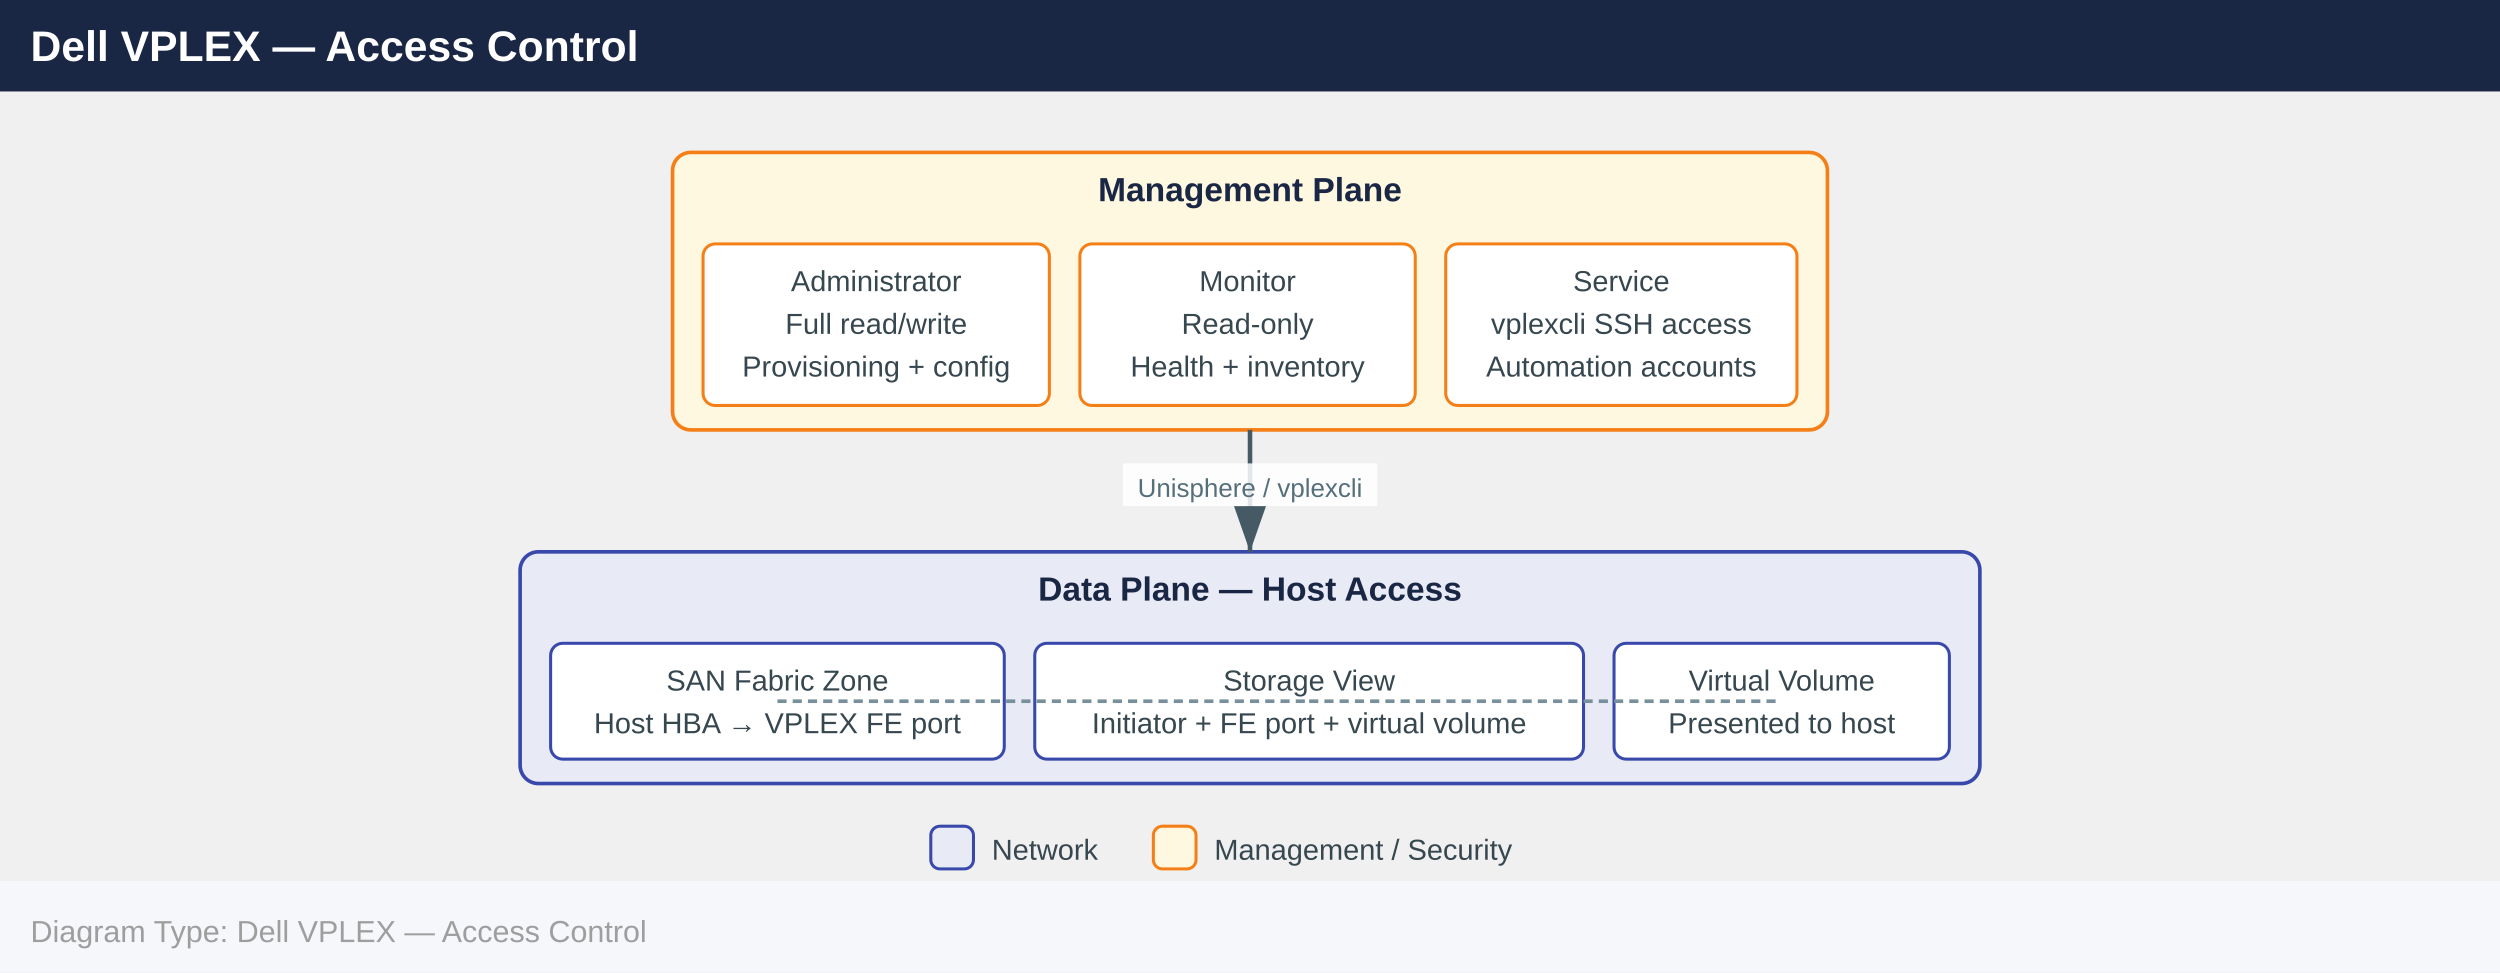
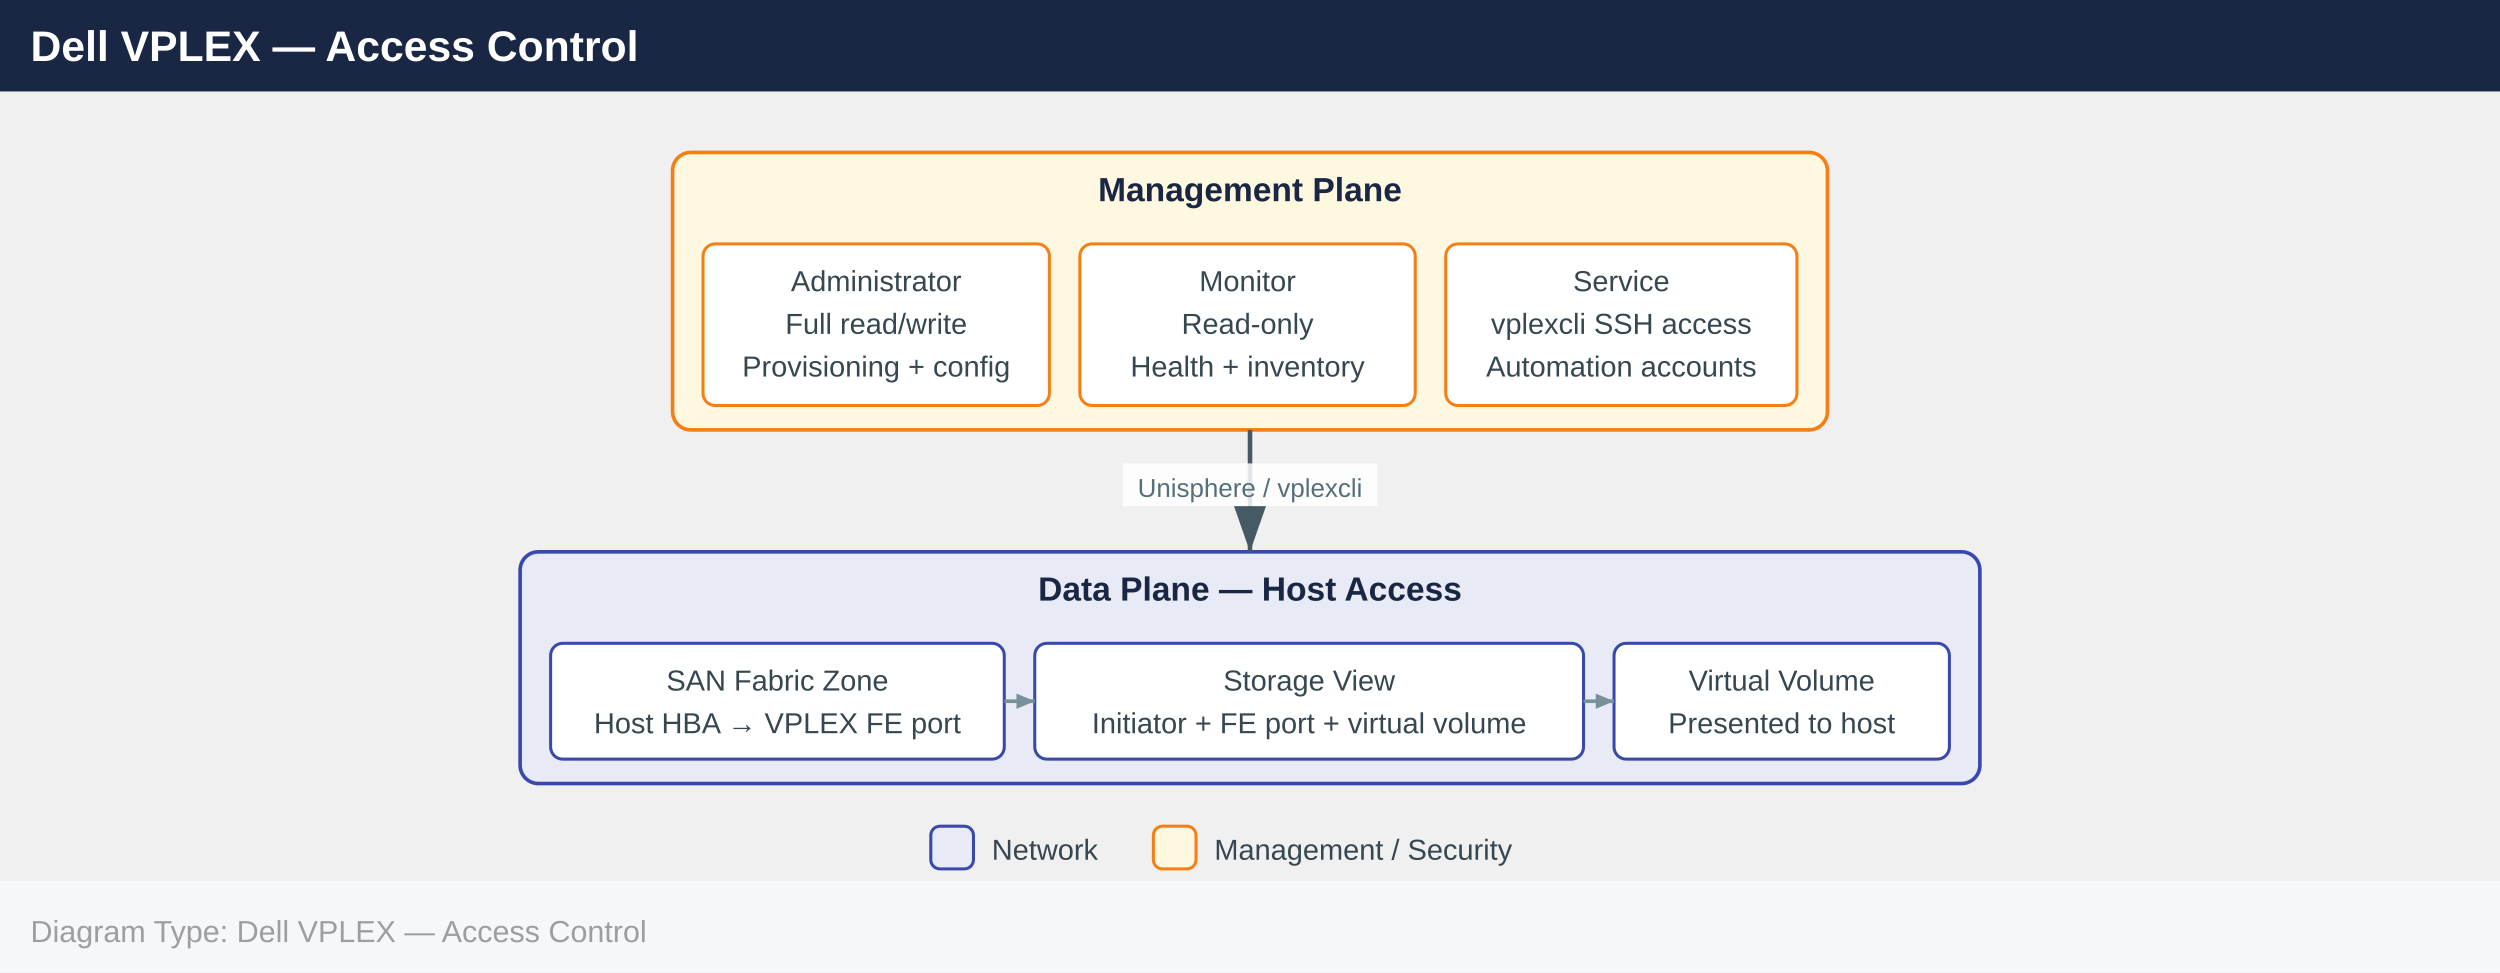
<svg xmlns="http://www.w3.org/2000/svg" width="820" height="319" viewBox="0 0 820 319">
  <defs>
+     <marker id="arrowsm" markerWidth="6" markerHeight="5" refX="6" refY="2.5" orient="auto" markerUnits="userSpaceOnUse">
+       <polygon points="0 0, 6 2.5, 0 5" fill="#78909c" />
+     </marker>
    <marker id="arrowhead" markerWidth="10" markerHeight="7" refX="10" refY="3.5" orient="auto">
      <polygon points="0 0, 10 3.5, 0 7" fill="#455a64" />
    </marker>
  </defs>
  <rect x="0" y="0" width="820" height="30" fill="#1a2744" />
  <text x="10" y="20" font-family="Arial,Helvetica,sans-serif" font-size="14" font-weight="bold" fill="#ffffff">Dell VPLEX — Access Control</text>
  <rect x="220.6" y="50.0" width="378.8" height="91.0" rx="6" fill="#fff8e1" stroke="#f57f17" stroke-width="1.2" />
  <text x="410.0" y="66.0" text-anchor="middle" font-family="Arial,Helvetica,sans-serif" font-size="11" font-weight="700" fill="#1a2744">Management Plane</text>
  <rect x="230.6" y="80.0" width="113.6" height="53.0" rx="4" fill="#ffffff" stroke="#f57f17" stroke-width="1" />
  <text x="287.4" y="95.5" text-anchor="middle" font-family="Arial,Helvetica,sans-serif" font-size="9.5" fill="#37474f">Administrator</text>
  <text x="287.4" y="109.5" text-anchor="middle" font-family="Arial,Helvetica,sans-serif" font-size="9.5" fill="#37474f">Full read/write</text>
  <text x="287.4" y="123.5" text-anchor="middle" font-family="Arial,Helvetica,sans-serif" font-size="9.5" fill="#37474f">Provisioning + config</text>
  <rect x="354.2" y="80.0" width="110.0" height="53.0" rx="4" fill="#ffffff" stroke="#f57f17" stroke-width="1" />
  <text x="409.2" y="95.5" text-anchor="middle" font-family="Arial,Helvetica,sans-serif" font-size="9.5" fill="#37474f">Monitor</text>
  <text x="409.2" y="109.5" text-anchor="middle" font-family="Arial,Helvetica,sans-serif" font-size="9.5" fill="#37474f">Read-only</text>
  <text x="409.2" y="123.5" text-anchor="middle" font-family="Arial,Helvetica,sans-serif" font-size="9.5" fill="#37474f">Health + inventory</text>
  <rect x="474.2" y="80.0" width="115.2" height="53.0" rx="4" fill="#ffffff" stroke="#f57f17" stroke-width="1" />
  <text x="531.8" y="95.5" text-anchor="middle" font-family="Arial,Helvetica,sans-serif" font-size="9.5" fill="#37474f">Service</text>
  <text x="531.8" y="109.5" text-anchor="middle" font-family="Arial,Helvetica,sans-serif" font-size="9.5" fill="#37474f">vplexcli SSH access</text>
  <text x="531.8" y="123.5" text-anchor="middle" font-family="Arial,Helvetica,sans-serif" font-size="9.5" fill="#37474f">Automation accounts</text>
  <rect x="170.6" y="181.0" width="478.8" height="76.0" rx="6" fill="#e8eaf6" stroke="#3949ab" stroke-width="1.2" />
  <text x="410.0" y="197.0" text-anchor="middle" font-family="Arial,Helvetica,sans-serif" font-size="11" font-weight="700" fill="#1a2744">Data Plane — Host Access</text>
  <rect x="180.6" y="211.0" width="148.8" height="38.0" rx="4" fill="#ffffff" stroke="#3949ab" stroke-width="1" />
  <text x="255.0" y="226.5" text-anchor="middle" font-family="Arial,Helvetica,sans-serif" font-size="9.5" fill="#37474f">SAN Fabric Zone</text>
  <text x="255.0" y="240.5" text-anchor="middle" font-family="Arial,Helvetica,sans-serif" font-size="9.5" fill="#37474f">Host HBA → VPLEX FE port</text>
  <rect x="339.4" y="211.0" width="180.0" height="38.0" rx="4" fill="#ffffff" stroke="#3949ab" stroke-width="1" />
  <text x="429.4" y="226.5" text-anchor="middle" font-family="Arial,Helvetica,sans-serif" font-size="9.5" fill="#37474f">Storage View</text>
  <text x="429.4" y="240.5" text-anchor="middle" font-family="Arial,Helvetica,sans-serif" font-size="9.5" fill="#37474f">Initiator + FE port + virtual volume</text>
  <rect x="529.4" y="211.0" width="110.0" height="38.0" rx="4" fill="#ffffff" stroke="#3949ab" stroke-width="1" />
  <text x="584.4" y="226.5" text-anchor="middle" font-family="Arial,Helvetica,sans-serif" font-size="9.5" fill="#37474f">Virtual Volume</text>
  <text x="584.4" y="240.5" text-anchor="middle" font-family="Arial,Helvetica,sans-serif" font-size="9.5" fill="#37474f">Presented to host</text>
  <line x1="410.0" y1="141.0" x2="410.0" y2="181.0" stroke="#455a64" stroke-width="1.5" marker-end="url(#arrowhead)" />
  <rect x="368.3" y="152.0" width="83.4" height="14" fill="#ffffff" opacity="0.85" />
  <text x="410.0" y="163.0" text-anchor="middle" font-family="Arial,Helvetica,sans-serif" font-size="8.5" fill="#546e7a">Unisphere / vplexcli</text>
-   <line x1="255.0" y1="230.0" x2="429.4" y2="230.0" stroke="#78909c" stroke-width="1.2" stroke-dasharray="3,2" />
-   <line x1="429.4" y1="230.0" x2="584.4" y2="230.0" stroke="#78909c" stroke-width="1.2" stroke-dasharray="3,2" />
+   <line x1="329.4" y1="230.0" x2="339.4" y2="230.0" stroke="#78909c" stroke-width="1.2" marker-end="url(#arrowsm)" />
+   <line x1="519.4" y1="230.0" x2="529.4" y2="230.0" stroke="#78909c" stroke-width="1.2" marker-end="url(#arrowsm)" />
  <rect x="305.3" y="271.0" width="14" height="14" rx="3" fill="#e8eaf6" stroke="#3949ab" stroke-width="1" />
  <text x="325.3" y="282.0" font-family="Arial,Helvetica,sans-serif" font-size="9.5" fill="#37474f">Network</text>
  <rect x="378.3" y="271.0" width="14" height="14" rx="3" fill="#fff8e1" stroke="#f57f17" stroke-width="1" />
  <text x="398.3" y="282.0" font-family="Arial,Helvetica,sans-serif" font-size="9.5" fill="#37474f">Management / Security</text>
  <rect x="0" y="289.0" width="820" height="30" fill="#f5f7fa" />
  <text x="10" y="309.0" font-family="Arial,Helvetica,sans-serif" font-size="10" fill="#9e9e9e">Diagram Type: Dell VPLEX — Access Control</text>
</svg>
